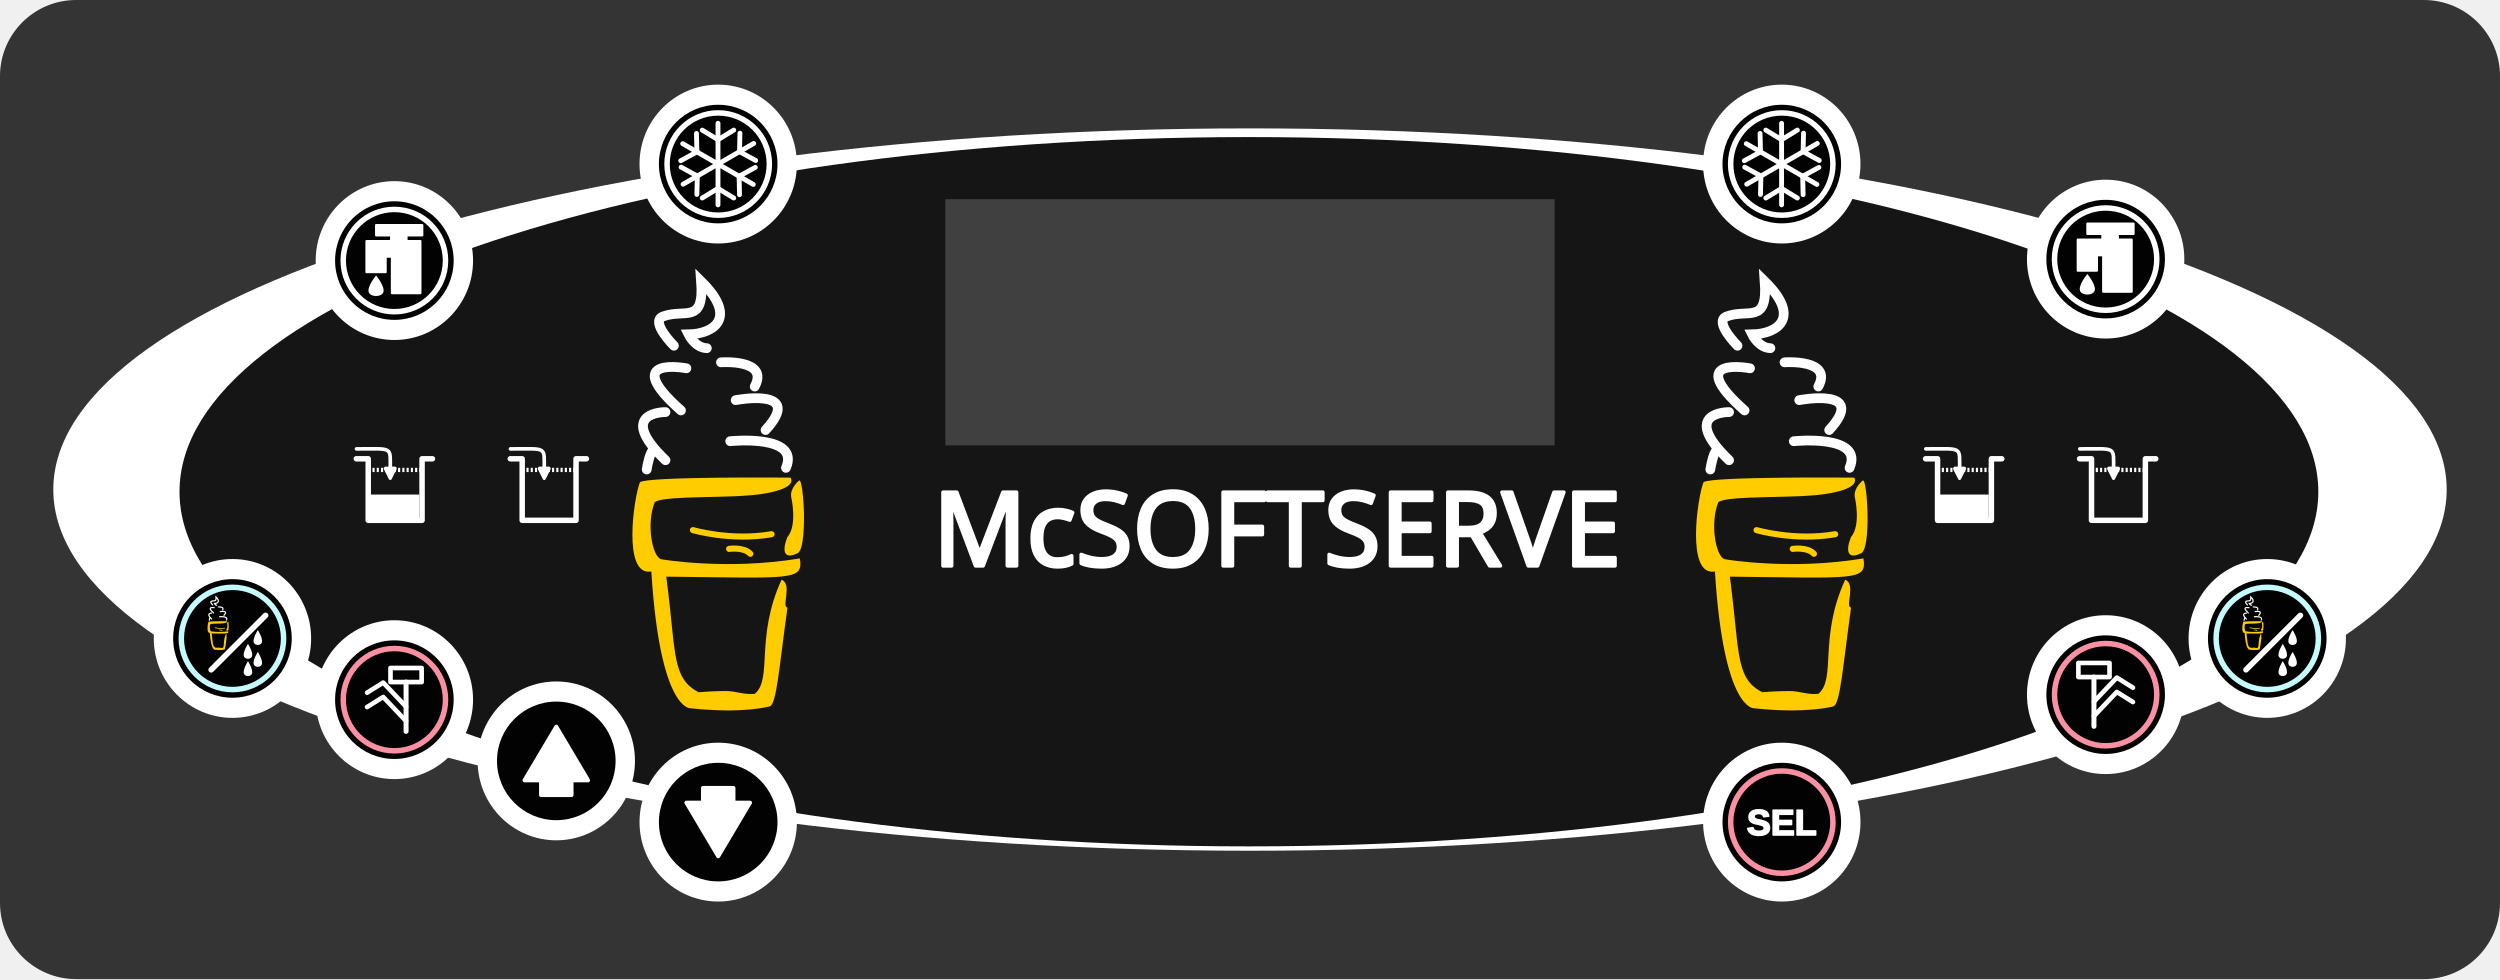
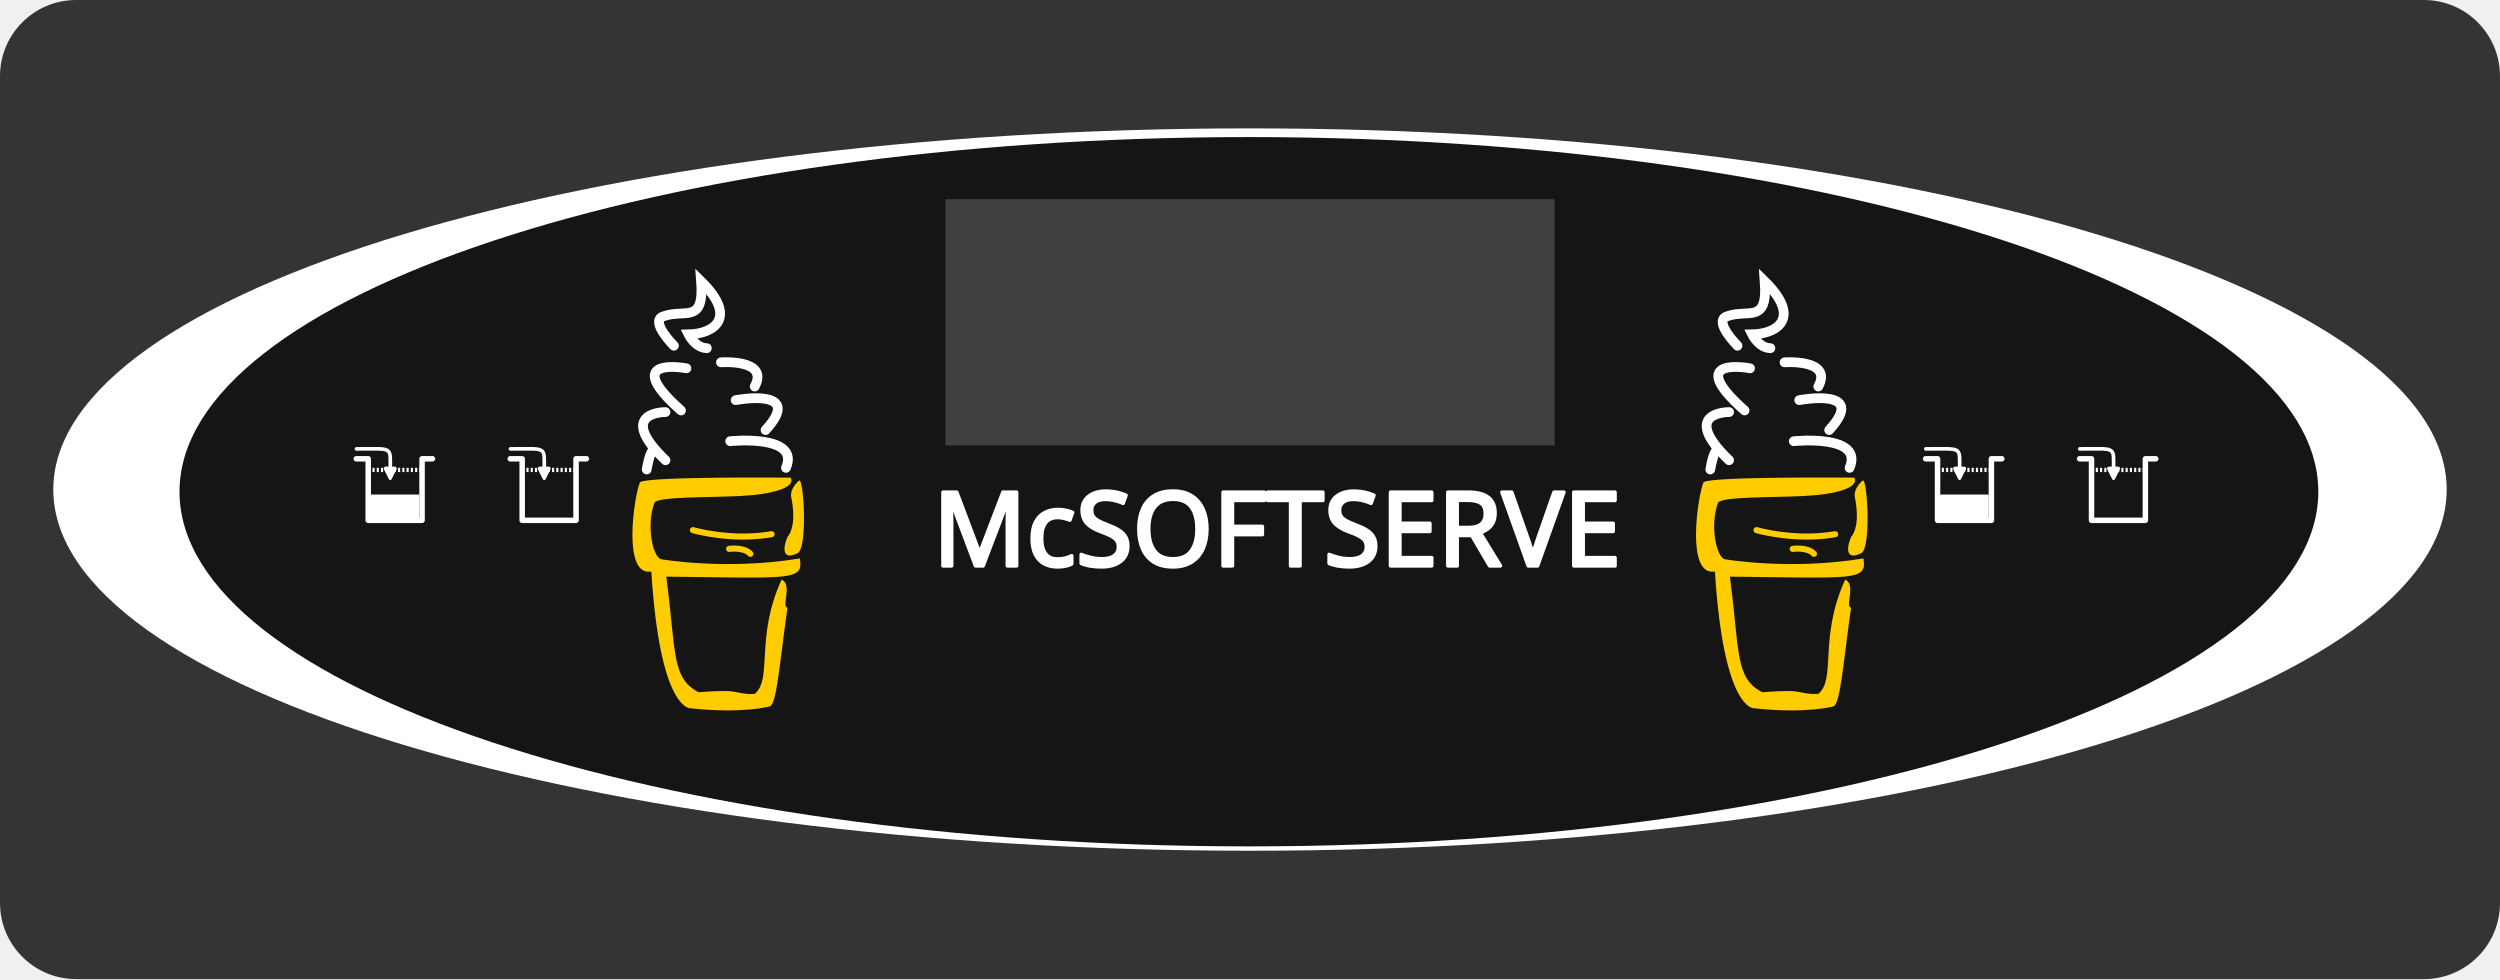
<svg xmlns="http://www.w3.org/2000/svg" xmlns:xlink="http://www.w3.org/1999/xlink" width="205.327mm" height="80.415mm" viewBox="0 0 205.327 80.415" version="1.1" id="svg1" xml:space="preserve">
  <style id="style13">.soft-serve {
	paint-order: normal;
	stroke-opacity: 1;
	stroke-dasharray: none;
	stroke-miterlimit: 5;
	stroke-linejoin: miter;
	stroke-linecap: round;
	stroke-width: 0.8;
	stroke: #ffffff;
	fill: none;
}

.cone {
	fill: #ffcc00;
	stroke: none;
	paint-order: normal;
}

.cone-inner {
	fill: none;
	stroke: #ffcc00;
	stroke-width: 0.5;
	stroke-linecap: round;
	stroke-linejoin: miter;
	stroke-miterlimit: 5;
	stroke-dasharray: none;
	stroke-opacity: 1;
	paint-order: normal;
}

.button-border {
	fill: #ffffff;
	fill-opacity: 1;
	stroke: none;
	paint-order: normal;
}

.button-ring {
	opacity: 1;
	fill: none;
	fill-opacity: 1;
	stroke: inherit;
	stroke-width: 0.45;
	stroke-linecap: round;
	stroke-linejoin: miter;
	stroke-miterlimit: 5;
	stroke-dasharray: none;
	stroke-opacity: 1;
	paint-order: normal;
}

.blue-ring {
	stroke: #C5FBFD !important;
}

.red-ring {
	stroke: #FA90A1 !important;
}

.white-ring {
	stroke: white !important;
}

.white-fill {
	fill: white !important;
}

.no-ring {
	stroke: none !important;
}</style>
  <defs id="defs1">
    <rect x="315.413" y="389.349" width="225.585" height="88.837" id="rect19" />
    <marker style="overflow:visible" id="RoundedArrow" refX="0" refY="0" orient="auto-start-reverse" markerWidth="0.6" markerHeight="0.6" viewBox="0 0 1 1" preserveAspectRatio="xMidYMid" markerUnits="strokeWidth">
      <path transform="scale(0.7)" d="m -0.211,-4.106 6.422,3.211 a 1,1 90 0 1 0,1.789 L -0.211,4.106 A 1.236,1.236 31.717 0 1 -2,3 v -6 a 1.236,1.236 148.283 0 1 1.789,-1.106 z" style="fill:context-stroke;fill-rule:evenodd;stroke:none" id="path19" />
    </marker>
    <marker style="overflow:visible" id="RoundedArrow-8" refX="0" refY="0" orient="auto-start-reverse" markerWidth="0.6" markerHeight="0.6" viewBox="0 0 1 1" preserveAspectRatio="xMidYMid" markerUnits="strokeWidth">
      <path transform="scale(0.7)" d="m -0.211,-4.106 6.422,3.211 a 1,1 90 0 1 0,1.789 L -0.211,4.106 A 1.236,1.236 31.717 0 1 -2,3 v -6 a 1.236,1.236 148.283 0 1 1.789,-1.106 z" style="fill:context-stroke;fill-rule:evenodd;stroke:none" id="path19-3" />
    </marker>
  </defs>
  <g id="layer1" transform="translate(-2.240104,-64.82178)">
    <rect style="fill:#343435;fill-opacity:1;stroke:none;stroke-width:0.443;stroke-miterlimit:2" id="background" width="205.327" height="80.415" x="2.24" y="64.822" ry="6.255" />
    <g id="background-ellipse" transform="translate(-0.797806,1.025749)">
      <ellipse style="opacity:1;fill:#ffffff;fill-opacity:1;stroke-width:0.438;stroke-miterlimit:2" id="background-ring" cx="105.701" cy="104.004" rx="98.285" ry="29.664" opacity="0.05" />
      <ellipse style="opacity:1;fill:#151515;fill-opacity:1;stroke-width:0.438;stroke-miterlimit:2" id="background-center" cx="105.612" cy="104.182" rx="87.831" ry="29.128" opacity="0.05" />
    </g>
  </g>
  <g id="layer2" transform="translate(-2.240104,-64.82178)" style="display:inline">
    <rect style="fill:#4d4d4d;fill-opacity:0.775;stroke-width:0.438;stroke-miterlimit:2" id="lcd-display" width="50.039" height="20.218" x="79.884" y="81.182" />
    <text xml:space="preserve" transform="matrix(0.2645833,0,0,0.2645833,-4.58237,0.6519047)" id="title" style="font-style:normal;font-variant:normal;font-weight:normal;font-stretch:normal;font-size:32px;font-family:Comfortaa;-inkscape-font-specification:'Comfortaa, Normal';font-variant-ligatures:normal;font-variant-caps:normal;font-variant-numeric:normal;font-variant-east-asian:normal;white-space:pre;shape-inside:url(#rect19);display:inline;opacity:1;fill:#ffffff;fill-opacity:1;stroke:#ffffff;stroke-width:1.134;stroke-linecap:round;stroke-linejoin:round;stroke-miterlimit:5;stroke-dasharray:none;stroke-dashoffset:0;stroke-opacity:1;paint-order:normal">
-       <tspan x="315.414" y="418.174" id="tspan1">McSOFTSERVE</tspan>
+       <tspan x="315.414" y="418.174" id="tspan2">McSOFTSERVE</tspan>
    </text>
    <g id="cone" transform="translate(1.923751,1.029831)">
      <path d="m 55.665,92.187 c 0,0 -1.993,-1.988 -0.897,-2.403 1.782,-0.674 3.4,0.704 3.131,-2.891 3.015,2.965 1.105,4.316 -1.034,4.361 0,0 0.543,1.112 1.503,1.134" id="path3" class="soft-serve" />
      <path d="m 56.693,94.041 c 0,0 -5.562,-1.072 -0.447,3.462" id="path4" class="soft-serve" />
      <path d="m 59.53,93.55 c 0,0 3.998,-0.29 2.77,1.988" id="path5" class="soft-serve" />
      <path d="m 60.736,96.655 c 0,0 5.718,-1.095 2.457,2.457" id="path6" class="soft-serve" />
      <path d="m 54.973,97.637 c 0,0 -4.155,-0.045 0,3.954" id="path7" class="soft-serve" />
      <path d="m 53.431,102.351 c 0,0 0.29,-1.787 0.625,-1.541" id="path8" class="soft-serve" />
      <path d="m 60.289,100.028 c 0,0 5.785,-0.603 4.579,2.189" id="path9" class="soft-serve" />
      <path d="m 65.248,103.021 c 0,0 -11.861,-0.112 -12.375,0.38 -0.491,1.206 -1.464,7.762 0.938,7.327 0.715,11.482 3.217,11.236 3.217,11.236 4.378,0.469 6.5,-0.156 6.5,-0.156 0.567,-0.133 0.782,-3.224 1.462,-8.109 -0.516,-0.078 0.429,-1.913 -0.479,-2.301 -2.189,4.758 -0.715,8.153 -2.211,9.382 -0.922,0.083 -1.531,-0.23 -2.323,-0.233 -1.127,-0.004 -2.279,0.099 -2.279,0.099 -1.522,-0.79 -1.863,-1.951 -2.178,-5.199 -0.227,-2.337 -0.48,-4.295 -0.48,-4.295 10.365,0.112 11.258,0.357 10.968,-1.497 -6.031,1.005 -11.392,0.067 -11.392,0.067 -0.737,-0.223 -1.229,-2.904 -0.536,-4.669 0.471,-0.471 4.035,-0.388 6.947,-0.519 2.749,-0.123 4.685,-0.708 4.222,-1.514 z" id="path10" class="cone" />
      <path d="m 65.94,103.266 c 0.38,-0.38 0.759,5.808 -0.179,5.986 -1.019,0.496 -1.245,-0.163 -0.782,-1.34 0.871,-1.005 0.313,-3.328 0.313,-3.328 -0.089,-0.737 0.648,-1.318 0.648,-1.318 z" id="path11" class="cone" />
      <path d="m 60.2,108.873 c 0,0 1.206,-0.179 1.742,0.402" id="path12" class="cone-inner" />
      <path d="m 57.229,107.332 c 0,0 3.127,0.916 6.456,0.335" id="path13" class="cone-inner" />
    </g>
    <use id="cone-right" href="#cone" transform="translate(87.35424)" />
    <g id="mix-indicator" transform="translate(0.7659839,-0.5130282)">
      <g id="hopper-full">
        <path style="opacity:1;fill:none;stroke:#ffffff;stroke-width:0.45;stroke-linecap:round;stroke-linejoin:round;stroke-miterlimit:5;stroke-dasharray:none;stroke-opacity:1;paint-order:normal" d="m 30.737,103.015 h 0.979 v 5.054 h 4.423 v -5.054 h 0.853" id="path16" />
        <rect style="opacity:1;fill:#ffffff;fill-opacity:1;stroke:none;paint-order:normal" id="rect16" width="4.107" height="2.117" x="31.811" y="105.953" />
        <path style="opacity:1;fill:none;stroke:#ffffff;stroke-width:0.35;stroke-linecap:butt;stroke-linejoin:round;stroke-miterlimit:5;stroke-dasharray:0.175, 0.175;stroke-dashoffset:0;stroke-opacity:1;paint-order:normal" d="m 31.716,103.931 h 4.423" id="path17" />
        <path style="opacity:1;fill:none;stroke:#ffffff;stroke-width:0.3;stroke-linecap:round;stroke-linejoin:round;stroke-miterlimit:5;stroke-dasharray:none;stroke-dashoffset:0;stroke-opacity:1;marker-end:url(#RoundedArrow);paint-order:normal" d="m 30.753,102.203 c 3.043,0 2.773,-0.238 2.773,1.706" id="path18" />
      </g>
      <g id="hopper-full-7" transform="translate(12.64562)">
        <path style="opacity:1;fill:none;stroke:#ffffff;stroke-width:0.45;stroke-linecap:round;stroke-linejoin:round;stroke-miterlimit:5;stroke-dasharray:none;stroke-opacity:1;paint-order:normal" d="m 30.737,103.015 h 0.979 v 5.054 h 4.423 v -5.054 h 0.853" id="path16-5" />
        <path style="opacity:1;fill:none;stroke:#ffffff;stroke-width:0.35;stroke-linecap:butt;stroke-linejoin:round;stroke-miterlimit:5;stroke-dasharray:0.175, 0.175;stroke-dashoffset:0;stroke-opacity:1;paint-order:normal" d="m 31.716,103.931 h 4.423" id="path17-8" />
        <path style="opacity:1;fill:none;stroke:#ffffff;stroke-width:0.3;stroke-linecap:round;stroke-linejoin:round;stroke-miterlimit:5;stroke-dasharray:none;stroke-dashoffset:0;stroke-opacity:1;marker-end:url(#RoundedArrow-8);paint-order:normal" d="m 30.753,102.203 c 3.043,0 2.773,-0.238 2.773,1.706" id="path18-6" />
      </g>
    </g>
    <use id="mix-indicator-r" href="#mix-indicator" transform="translate(128.8905)" />
  </g>
-   <g id="layer3" style="display:inline">
+   <g id="layer3" style="display:none">
    <use id="down-button" href="#up-button" transform="matrix(1,0,0,-1,13.29841,130.0128)" style="display:inline" x="0" y="0" />
    <use id="topping-button-r" href="#topping-button-l" transform="matrix(-1,0,0,1,205.3288,-0.4115137)" class="red-ring" style="display:inline" x="0" y="0" />
    <use id="standby-button-r" href="#standby-button-l" transform="translate(167.1193)" class="blue-ring" style="display:inline" x="0" y="0" />
    <use id="wash-button-r" href="#wash-button-l" transform="translate(140.548,-0.1193288)" class="white-ring" style="display:inline" x="0" y="0" />
    <use id="auto-button-r" href="#auto-button-l" transform="translate(87.35424)" class="white-ring" style="display:inline" x="0" y="0" />
    <g id="standby-button-l" class="blue-ring" transform="translate(-2.239098,-64.82178)" style="display:inline">
      <use id="standby-l" href="#button-base" transform="translate(-12.30923,31.03481)" />
      <g id="standby-icon">
        <path style="opacity:1;fill:#ffffff;fill-opacity:1;stroke:#ffffff;stroke-width:0.464;stroke-linecap:round;stroke-linejoin:round;stroke-miterlimit:5;stroke-dasharray:none;stroke-dashoffset:0;stroke-opacity:1;paint-order:normal" d="m 19.586,119.831 4.467,-4.467" id="path34" />
        <use x="0" y="0" xlink:href="#drop" id="use35" transform="matrix(0.5270681,0,0,0.6795137,5.844367,58.24849)" />
        <use x="0" y="0" xlink:href="#drop" id="use35-4" transform="matrix(0.5270681,0,0,0.6795137,6.653443,58.90995)" />
        <use x="0" y="0" xlink:href="#drop" id="use35-9" transform="matrix(0.5270681,0,0,0.6795137,5.844366,59.67063)" />
        <use x="0" y="0" xlink:href="#drop" id="use35-8" transform="matrix(0.5270681,0,0,0.6795137,6.653443,57.11653)" />
        <use x="0" y="0" xlink:href="#cone" id="use34" transform="matrix(0.1237094,0,0,0.1237094,12.58,102.9716)" />
      </g>
    </g>
    <g id="wash-button-l" class="white-ring" style="display:inline" transform="translate(-1.24992,-64.82178)">
      <g id="button-base">
        <ellipse cx="33.64" cy="86.223" rx="6.462" ry="6.523" class="button-border" id="button-border" />
        <circle style="opacity:1;fill:#020202;fill-opacity:1;stroke:none;stroke-width:0.747;stroke-linecap:round;stroke-linejoin:miter;stroke-miterlimit:5;stroke-dasharray:none;stroke-opacity:1;paint-order:normal" id="button-inner" cx="33.64" cy="86.223" r="4.87" />
        <circle id="button-ring" cx="33.64" cy="86.223" r="4.201" class="button-ring" />
      </g>
      <g id="wash-icon" transform="matrix(0.9352888,0,0,0.9352888,2.394714,5.614587)">
        <path style="opacity:1;fill:#ffffff;fill-opacity:1;stroke:#ffffff;stroke-width:0.2;stroke-linecap:round;stroke-linejoin:round;stroke-miterlimit:5;stroke-dasharray:none;stroke-dashoffset:0;stroke-opacity:1;paint-order:normal" d="m 31.809,83.073 h 4.043 v 0.893 h -1.385 v 0.514 h 1.22 v 4.562 h -2.491 v -3.204 l -0.561,-8e-6 v 1.356 h -1.672 v -2.714 l 2.163,8e-6 v -0.514 h -1.318 z" id="faucet" />
        <path id="drop" style="opacity:1;fill:#ffffff;fill-opacity:1;stroke:none;stroke-width:0.339;stroke-linecap:round;stroke-linejoin:round;stroke-miterlimit:5;stroke-dasharray:none;stroke-dashoffset:0;stroke-opacity:1;paint-order:normal" d="m 31.799,87.493 c 0,0 -0.915,1.098 -0.6,1.557 0.226,0.33 0.973,0.33 1.199,0 0.315,-0.458 -0.599,-1.557 -0.599,-1.557 z" />
      </g>
    </g>
    <g id="auto-button-l" class="white-ring" transform="translate(0.1631893,-65.10241)" style="display:inline">
      <use id="auto-l" href="#button-base" transform="translate(25.1827,-7.645944)" />
      <g id="snowflake" transform="translate(0.01696953,-0.01908572)">
        <g id="snowflake-spoke">
          <path style="opacity:1;fill:none;fill-opacity:1;stroke:#ffffff;stroke-width:0.4;stroke-linecap:round;stroke-linejoin:round;stroke-miterlimit:5;stroke-dasharray:none;stroke-dashoffset:0;stroke-opacity:1;paint-order:normal" d="m 58.789,75.248 v 3.349" id="path20" />
          <path style="opacity:1;fill:none;fill-opacity:1;stroke:#ffffff;stroke-width:0.4;stroke-linecap:round;stroke-linejoin:round;stroke-miterlimit:5;stroke-dasharray:none;stroke-dashoffset:0;stroke-opacity:1;paint-order:normal" d="m 60.084,75.807 -1.295,0.788" id="path21" />
          <path style="fill:none;fill-opacity:1;stroke:#ffffff;stroke-width:0.4;stroke-linecap:round;stroke-linejoin:round;stroke-miterlimit:5;stroke-dasharray:none;stroke-dashoffset:0;stroke-opacity:1;paint-order:normal" d="m 57.494,75.807 1.295,0.788" id="path21-3" />
        </g>
        <use x="0" y="0" xlink:href="#snowflake-spoke" id="use21" transform="rotate(60,58.8226,78.61591)" />
        <use x="0" y="0" xlink:href="#snowflake-spoke" id="use22" transform="rotate(120,58.7891,78.59607)" />
        <use x="0" y="0" xlink:href="#snowflake-spoke" id="use23" transform="rotate(-60,58.7891,78.59607)" />
        <use x="0" y="0" xlink:href="#snowflake-spoke" id="use24" transform="rotate(-120,58.80056,78.57672)" />
        <use x="0" y="0" xlink:href="#snowflake-spoke" id="use25" transform="matrix(1,0,0,-1,0,157.1921)" />
      </g>
    </g>
    <g id="topping-button-l" class="red-ring" transform="translate(-1.547061,-66.85816)" style="display:inline">
      <use id="use15-5" href="#button-base" transform="translate(0.297141,38.09938)" />
      <g id="topping-icon" transform="matrix(0.9511588,0,0,0.9511588,1.788545,6.340767)">
        <rect style="opacity:1;fill:none;fill-opacity:1;stroke:#ffffff;stroke-width:0.4;stroke-linecap:round;stroke-linejoin:round;stroke-miterlimit:5;stroke-dasharray:none;stroke-dashoffset:0;stroke-opacity:1;paint-order:normal" id="rect36" width="2.689" height="1.216" x="33.465" y="121.304" />
        <path style="opacity:1;fill:none;fill-opacity:1;stroke:#ffffff;stroke-width:0.431;stroke-linecap:round;stroke-linejoin:round;stroke-miterlimit:5;stroke-dasharray:none;stroke-dashoffset:0;stroke-opacity:1;paint-order:normal" d="m 34.81,122.52 v 4.256" id="path36" />
        <path style="opacity:1;fill:none;fill-opacity:1;stroke:#ffffff;stroke-width:0.4;stroke-linecap:round;stroke-linejoin:round;stroke-miterlimit:5;stroke-dasharray:none;stroke-dashoffset:0;stroke-opacity:1;paint-order:normal" d="m 34.81,124.648 -1.976,-2.081 -1.392,0.87" id="path37" />
        <use x="0" y="0" xlink:href="#path37" id="use37" transform="translate(0,1.240682)" />
      </g>
    </g>
    <g id="up-button" transform="translate(-1.449224,-64.90208)" style="display:inline">
      <use id="up" href="#button-base" transform="translate(13.49771,41.17148)" />
      <path id="up-arrow" style="opacity:1;fill:#ffffff;fill-opacity:1;stroke:#ffffff;stroke-width:0.329;stroke-linecap:round;stroke-linejoin:round;stroke-miterlimit:5;stroke-dasharray:none;stroke-dashoffset:0;stroke-opacity:1;paint-order:normal" d="m 47.138,124.589 -2.612,4.402 h 1.361 v 1.209 h 1.251 1.251 v -1.209 h 1.361 z" />
    </g>
    <g id="sel-button" class="red-ring" transform="translate(-4.442545,-62.98344)" style="display:inline">
      <use id="down-0" href="#button-base" transform="translate(117.1427,44.28103)" />
      <text xml:space="preserve" style="font-size:2.946px;font-family:'Squares Bold';-inkscape-font-specification:'Squares Bold, ';opacity:1;fill:#ffffff;fill-opacity:1;stroke:#ffffff;stroke-width:0.139;stroke-linecap:round;stroke-linejoin:round;stroke-miterlimit:5;stroke-dasharray:none;stroke-dashoffset:0;stroke-opacity:1;paint-order:normal" x="147.909" y="131.558" id="sel">
        <tspan id="tspan36" style="font-style:normal;font-variant:normal;font-weight:bold;font-stretch:normal;font-size:2.946px;font-family:Arial;-inkscape-font-specification:'Arial, Bold';font-variant-ligatures:normal;font-variant-caps:normal;font-variant-numeric:normal;font-variant-east-asian:normal;stroke-width:0.139" x="147.909" y="131.558">SEL</tspan>
      </text>
    </g>
  </g>
</svg>
